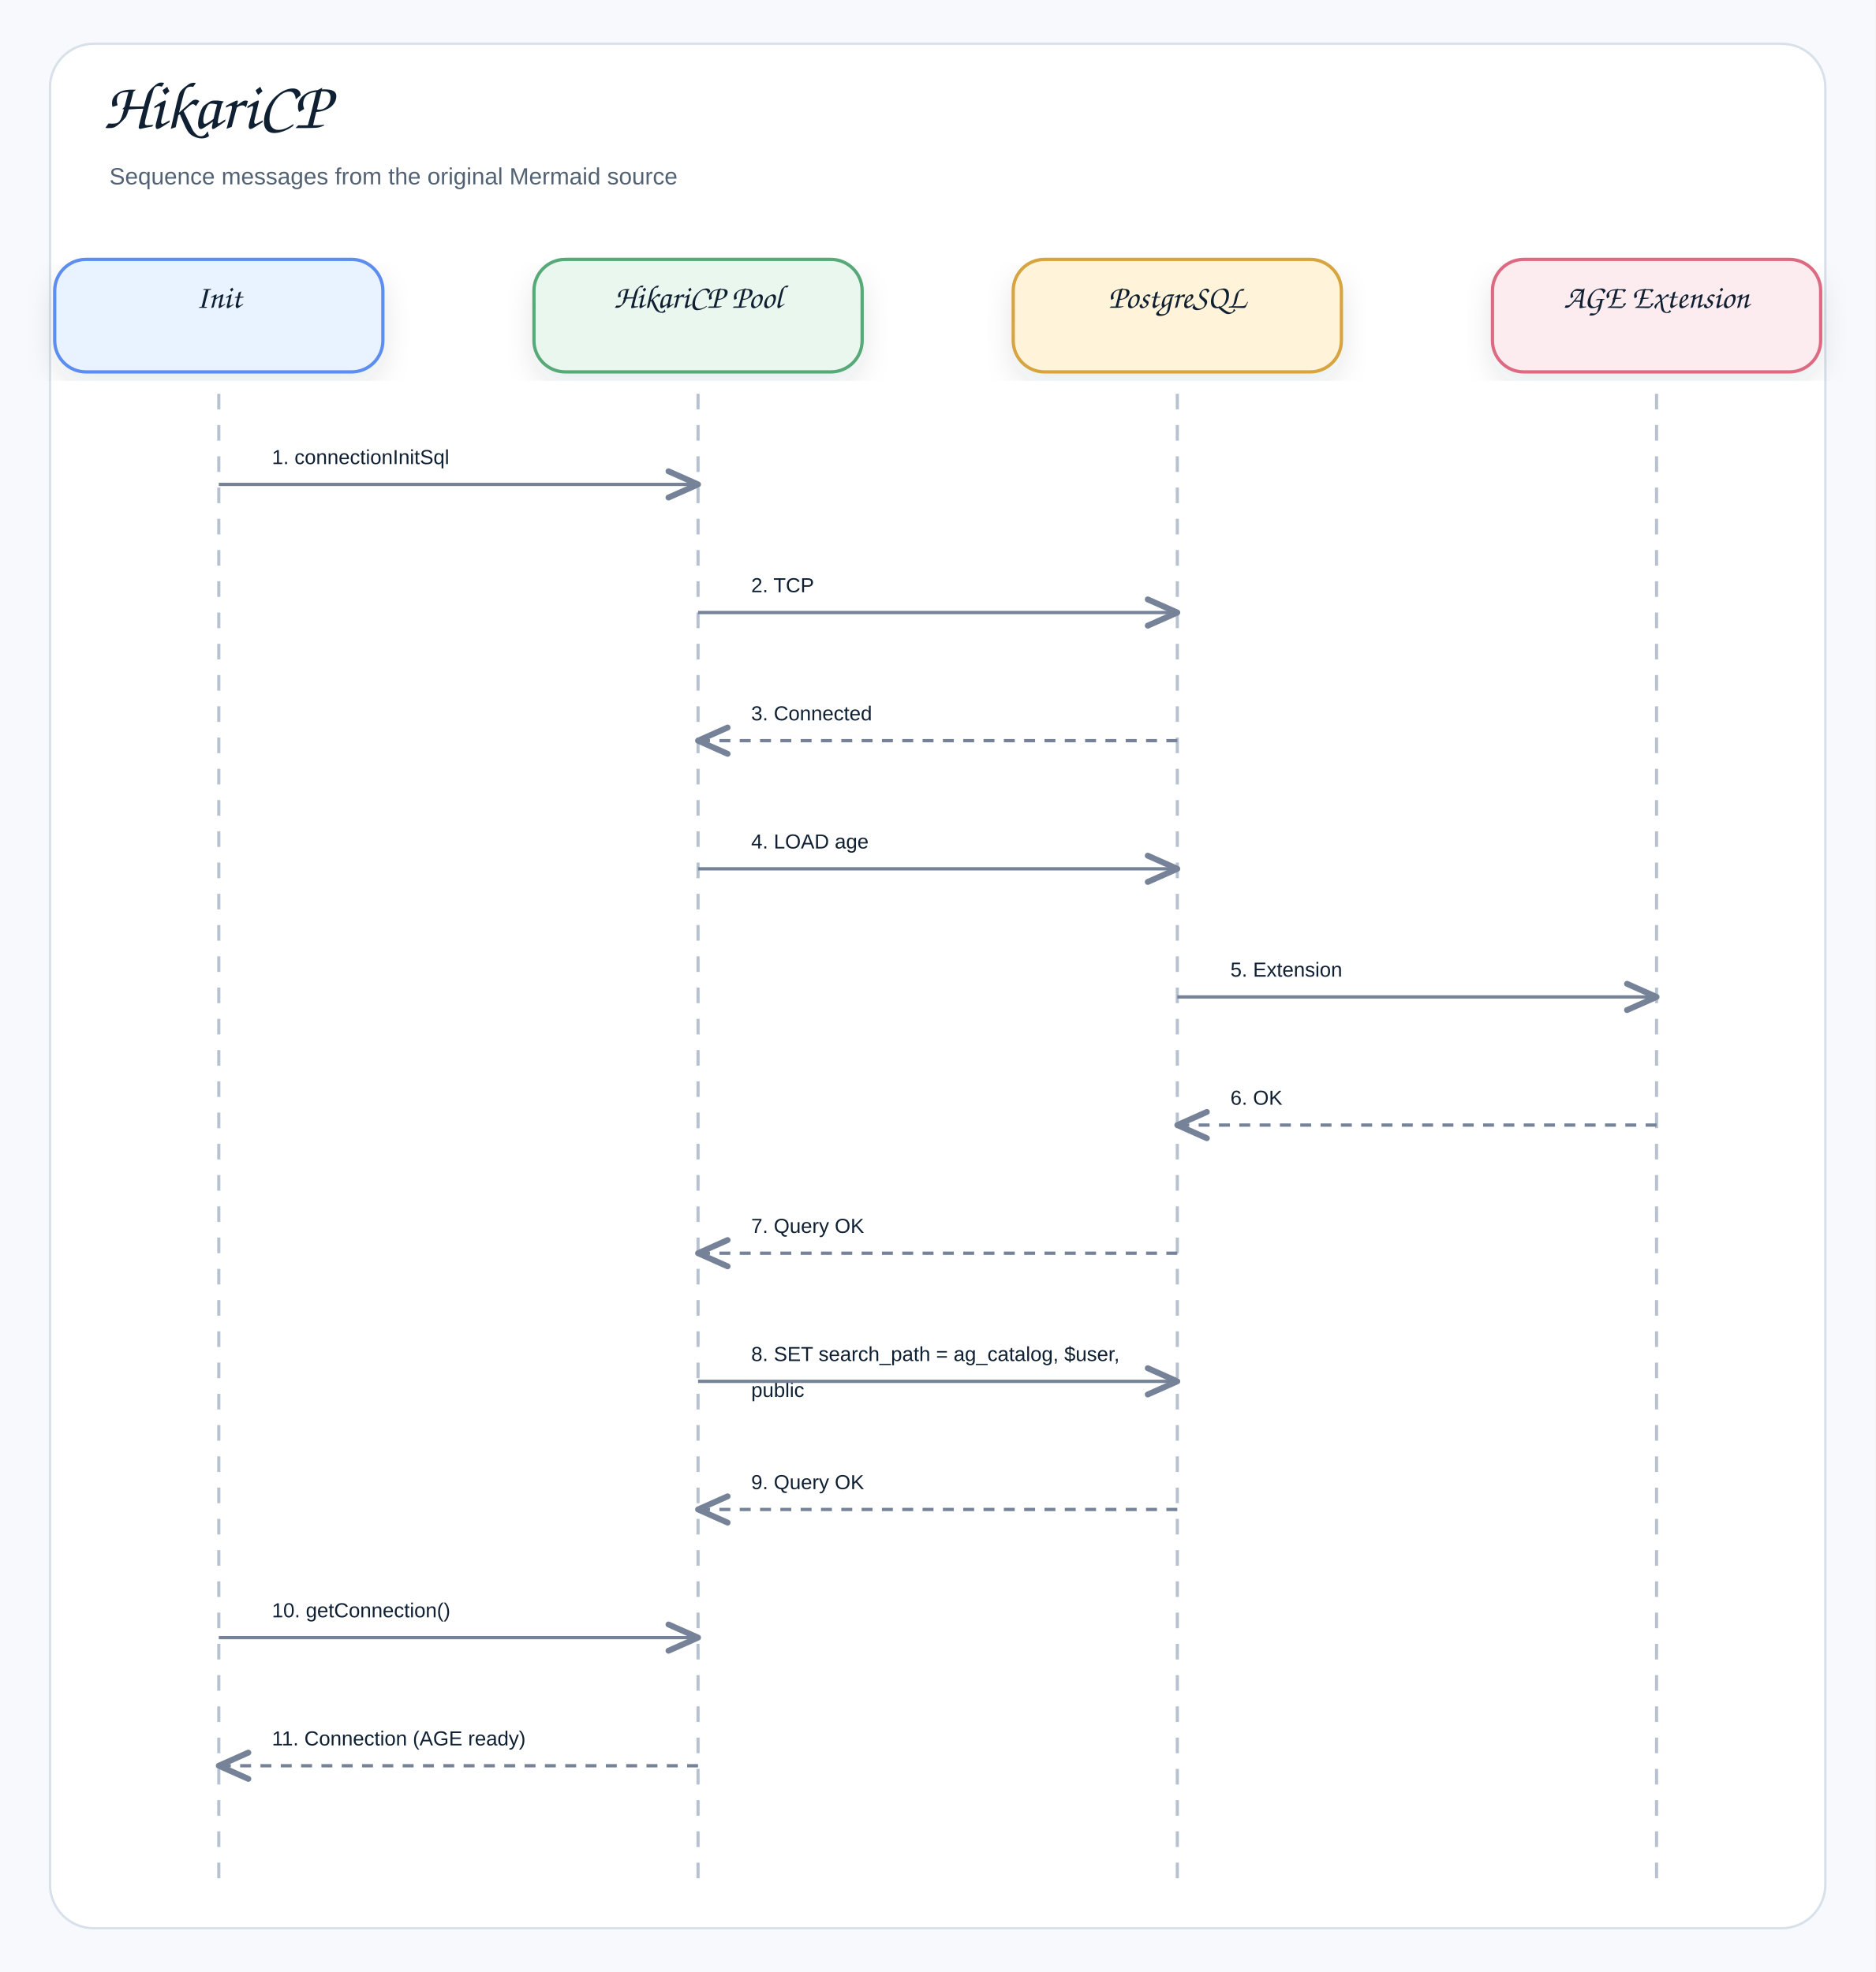
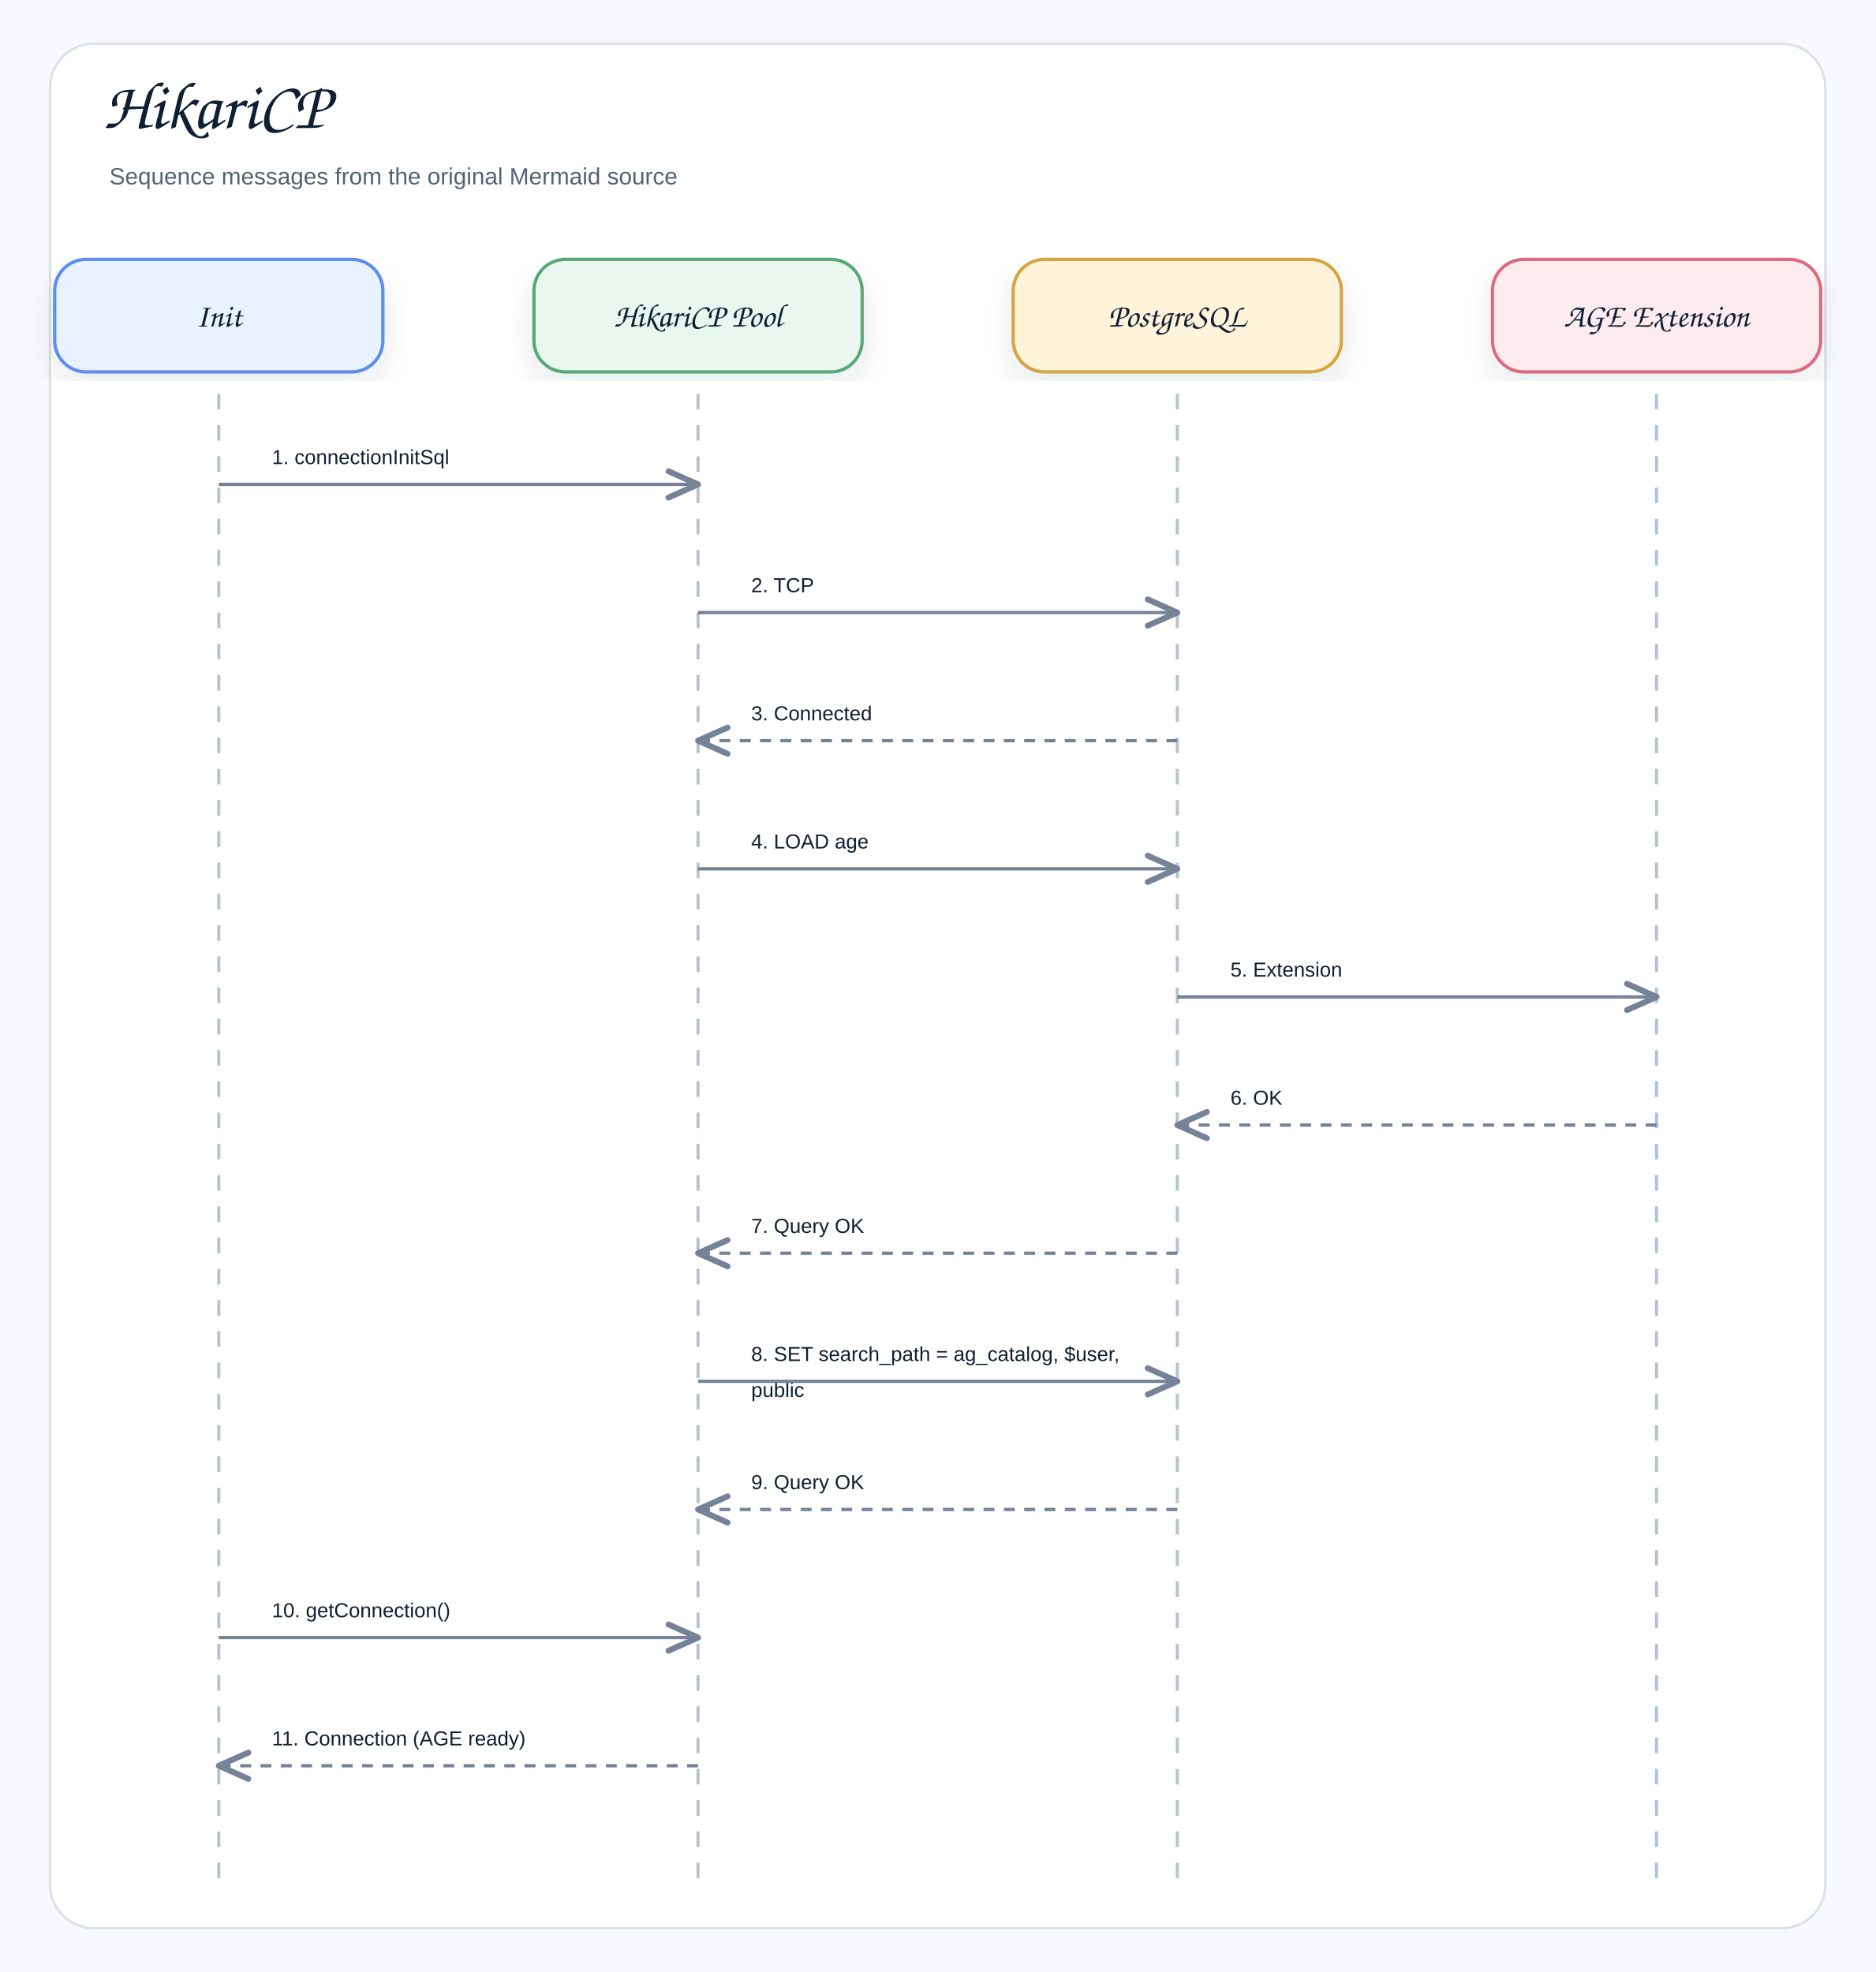
<svg xmlns="http://www.w3.org/2000/svg" width="1200" height="1262" viewBox="0 0 1200 1262" role="img" aria-label="HikariCP">
  <defs>
    <filter id="shadow" x="-8%" y="-8%" width="116%" height="116%">
      <feDropShadow dx="0" dy="8" stdDeviation="9" flood-color="#1f2937" flood-opacity="0.10" />
    </filter>
    <marker id="openArrow" markerWidth="12" markerHeight="10" refX="10" refY="5" orient="auto" markerUnits="strokeWidth">
      <path d="M 1 1 L 10 5 L 1 9" fill="none" stroke="#758297" stroke-width="1.8" stroke-linecap="round" stroke-linejoin="round" />
    </marker>
    <marker id="inherit" markerWidth="14" markerHeight="12" refX="12" refY="6" orient="auto" markerUnits="strokeWidth">
      <path d="M 0 1 L 12 6 L 0 11 Z" fill="#ffffff" stroke="#758297" stroke-width="1.8" />
    </marker>
    <style>
    .canvas{fill:#f7f9fc}.frame{fill:#fff;stroke:#d8e0ea;stroke-width:1.5}
    .title{font-family:"Architects Daughter","Comic Sans MS","Comic Sans",cursive;font-size:43px;font-weight:400;fill:#102033}
    .subtitle{font-family:"Comic Sans MS","Comic Sans","Comic Neue",Arial,sans-serif;font-size:15px;font-weight:400;fill:#536273}
    .label{font-family:"Architects Daughter","Comic Sans MS","Comic Sans",cursive;font-size:25px;font-weight:400;fill:#102033}
    .smallLabel{font-family:"Architects Daughter","Comic Sans MS","Comic Sans",cursive;font-size:21px;font-weight:400;fill:#102033}
    .mono{font-family:"Comic Sans MS","Comic Sans","Comic Neue",Arial,sans-serif;font-size:12px;font-weight:400;fill:#102033}
    .small{font-family:"Comic Sans MS","Comic Sans","Comic Neue",Arial,sans-serif;font-size:12px;font-weight:400;fill:#536273}
    .strong{font-family:"Comic Sans MS","Comic Sans","Comic Neue",Arial,sans-serif;font-size:13px;font-weight:400;fill:#102033}
    .card{stroke-width:2.1;filter:url(#shadow)}.compartment{stroke-width:1.5;fill:none}
    .line{stroke:#758297;stroke-width:2.1;fill:none;marker-end:url(#openArrow)}
    .plainLine{stroke:#758297;stroke-width:2.1;fill:none}
    .dashed{stroke:#758297;stroke-width:2.1;stroke-dasharray:7 6;fill:none;marker-end:url(#openArrow)}
    .inheritLine{stroke:#758297;stroke-width:2.2;fill:none;marker-end:url(#inherit)}
    .implLine{stroke:#758297;stroke-width:2.2;stroke-dasharray:8 7;fill:none;marker-end:url(#inherit)}
  </style>
  </defs>
  <rect class="canvas" width="1200" height="1262" />
  <rect class="frame" x="32" y="28" width="1136" height="1206" rx="28" />
  <text class="title" x="66" y="82">HikariCP</text>
  <text class="subtitle" x="70" y="118">Sequence messages from the original Mermaid source</text>
  <rect class="card" x="35" y="166" width="210" height="72" rx="20" fill="#E8F3FF" stroke="#5B8DEF" />
-   <text class="smallLabel" x="140" y="197" text-anchor="middle">Init</text>
+   <text class="smallLabel" x="140" y="209" text-anchor="middle">Init</text>
  <line x1="140" y1="252" x2="140" y2="1202" stroke="#b7c2d1" stroke-width="2" stroke-dasharray="10 10" />
  <rect class="card" x="341.667" y="166" width="210" height="72" rx="20" fill="#EAF7EF" stroke="#58A978" />
-   <text class="smallLabel" x="446.667" y="197" text-anchor="middle">HikariCP Pool</text>
+   <text class="smallLabel" x="446.667" y="209" text-anchor="middle">HikariCP Pool</text>
  <line x1="446.667" y1="252" x2="446.667" y2="1202" stroke="#b7c2d1" stroke-width="2" stroke-dasharray="10 10" />
  <rect class="card" x="648.333" y="166" width="210" height="72" rx="20" fill="#FFF3D9" stroke="#D6A441" />
-   <text class="smallLabel" x="753.333" y="197" text-anchor="middle">PostgreSQL</text>
+   <text class="smallLabel" x="753.333" y="209" text-anchor="middle">PostgreSQL</text>
  <line x1="753.333" y1="252" x2="753.333" y2="1202" stroke="#b7c2d1" stroke-width="2" stroke-dasharray="10 10" />
  <rect class="card" x="955" y="166" width="210" height="72" rx="20" fill="#FDECEF" stroke="#DC6B82" />
-   <text class="smallLabel" x="1060" y="197" text-anchor="middle">AGE Extension</text>
+   <text class="smallLabel" x="1060" y="209" text-anchor="middle">AGE Extension</text>
  <line x1="1060" y1="252" x2="1060" y2="1202" stroke="#b7c2d1" stroke-width="2" stroke-dasharray="10 10" />
  <rect x="158" y="270" width="270.667" height="39" rx="12" fill="#ffffff" opacity="0.97" />
  <text class="strong" x="174" y="297" text-anchor="start">1. connectionInitSql</text>
  <path class="line" d="M140 310 L446.667 310" />
  <rect x="464.667" y="352" width="270.667" height="39" rx="12" fill="#ffffff" opacity="0.97" />
  <text class="strong" x="480.667" y="379" text-anchor="start">2. TCP</text>
  <path class="line" d="M446.667 392 L753.333 392" />
  <rect x="464.667" y="434" width="270.667" height="39" rx="12" fill="#ffffff" opacity="0.97" />
  <text class="strong" x="480.667" y="461" text-anchor="start">3. Connected</text>
  <path class="dashed" d="M753.333 474 L446.667 474" />
  <rect x="464.667" y="516" width="270.667" height="39" rx="12" fill="#ffffff" opacity="0.97" />
  <text class="strong" x="480.667" y="543" text-anchor="start">4. LOAD age</text>
  <path class="line" d="M446.667 556 L753.333 556" />
  <rect x="771.333" y="598" width="270.667" height="39" rx="12" fill="#ffffff" opacity="0.97" />
  <text class="strong" x="787.333" y="625" text-anchor="start">5. Extension</text>
  <path class="line" d="M753.333 638 L1060 638" />
  <rect x="771.333" y="680" width="270.667" height="39" rx="12" fill="#ffffff" opacity="0.97" />
  <text class="strong" x="787.333" y="707" text-anchor="start">6. OK</text>
  <path class="dashed" d="M1060 720 L753.333 720" />
  <rect x="464.667" y="762" width="270.667" height="39" rx="12" fill="#ffffff" opacity="0.97" />
  <text class="strong" x="480.667" y="789" text-anchor="start">7. Query OK</text>
  <path class="dashed" d="M753.333 802 L446.667 802" />
  <rect x="464.667" y="844" width="270.667" height="62" rx="12" fill="#ffffff" opacity="0.97" />
  <text class="strong" x="480.667" y="871" text-anchor="start">8. SET search_path = ag_catalog, $user,</text>
  <text class="strong" x="480.667" y="894" text-anchor="start">public</text>
  <path class="line" d="M446.667 884 L753.333 884" />
  <rect x="464.667" y="926" width="270.667" height="39" rx="12" fill="#ffffff" opacity="0.97" />
  <text class="strong" x="480.667" y="953" text-anchor="start">9. Query OK</text>
  <path class="dashed" d="M753.333 966 L446.667 966" />
  <rect x="158" y="1008" width="270.667" height="39" rx="12" fill="#ffffff" opacity="0.97" />
  <text class="strong" x="174" y="1035" text-anchor="start">10. getConnection()</text>
  <path class="line" d="M140 1048 L446.667 1048" />
  <rect x="158" y="1090" width="270.667" height="39" rx="12" fill="#ffffff" opacity="0.97" />
  <text class="strong" x="174" y="1117" text-anchor="start">11. Connection (AGE ready)</text>
  <path class="dashed" d="M446.667 1130 L140 1130" />
</svg>
